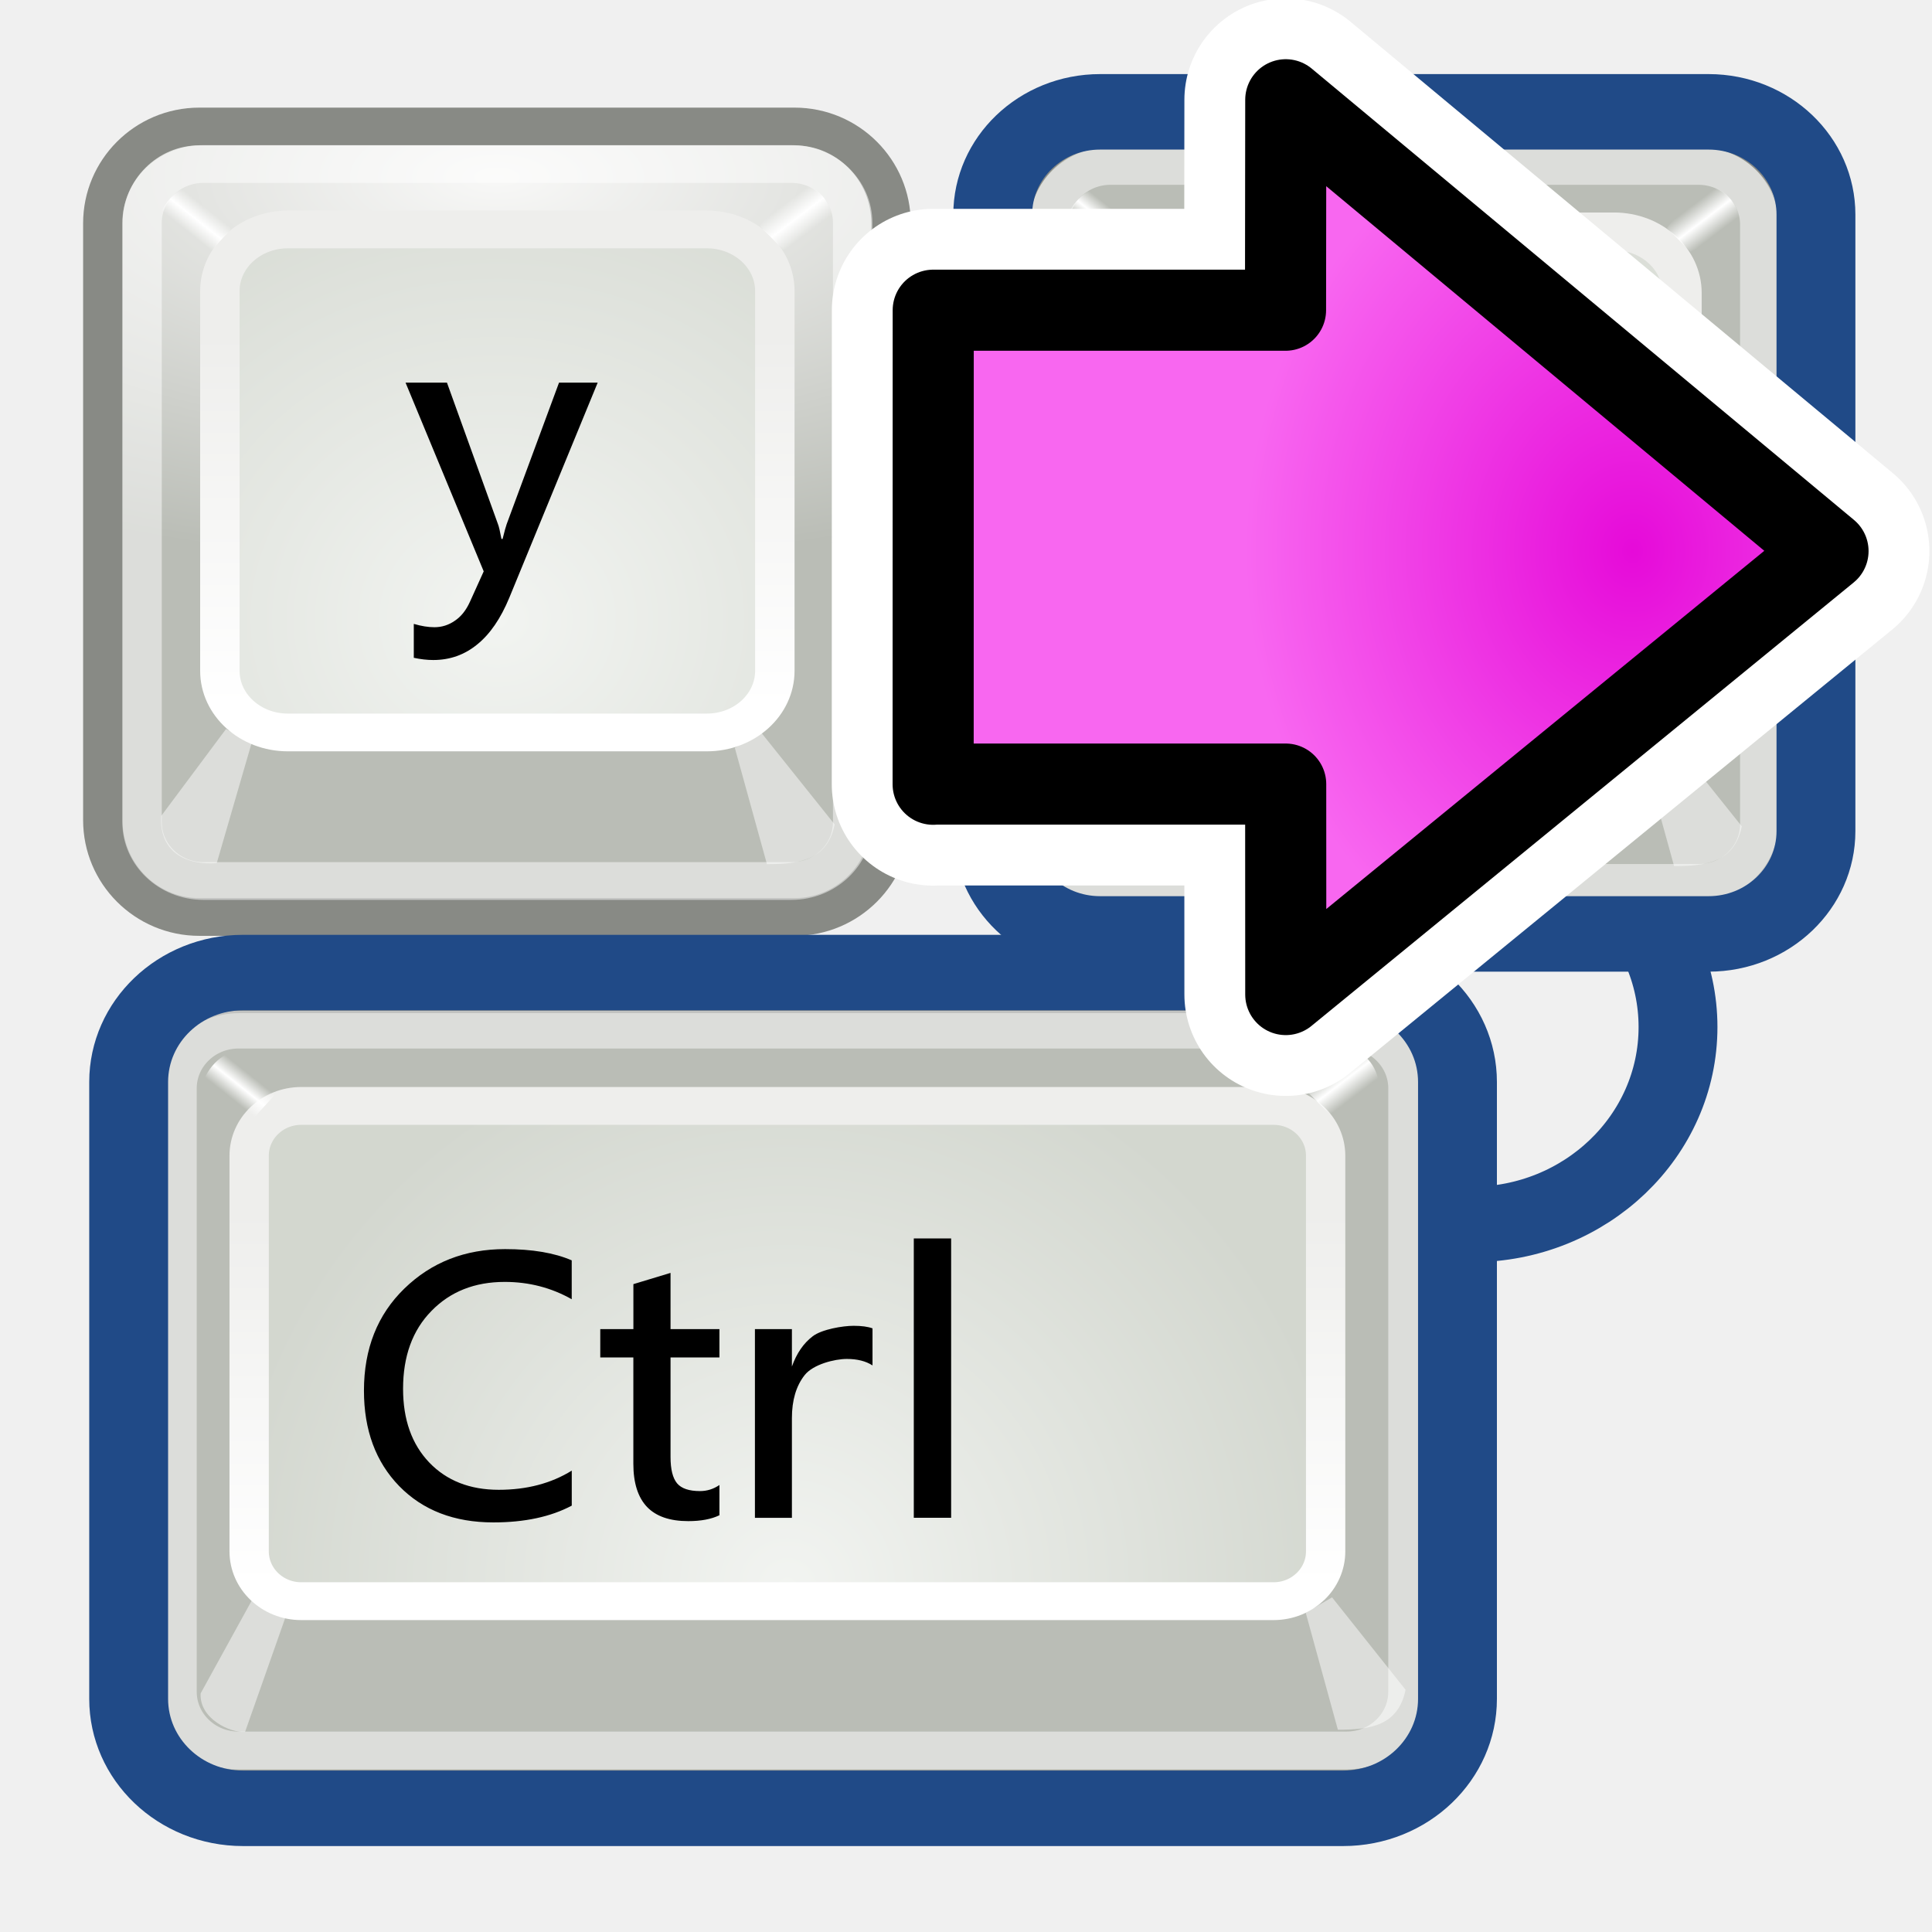
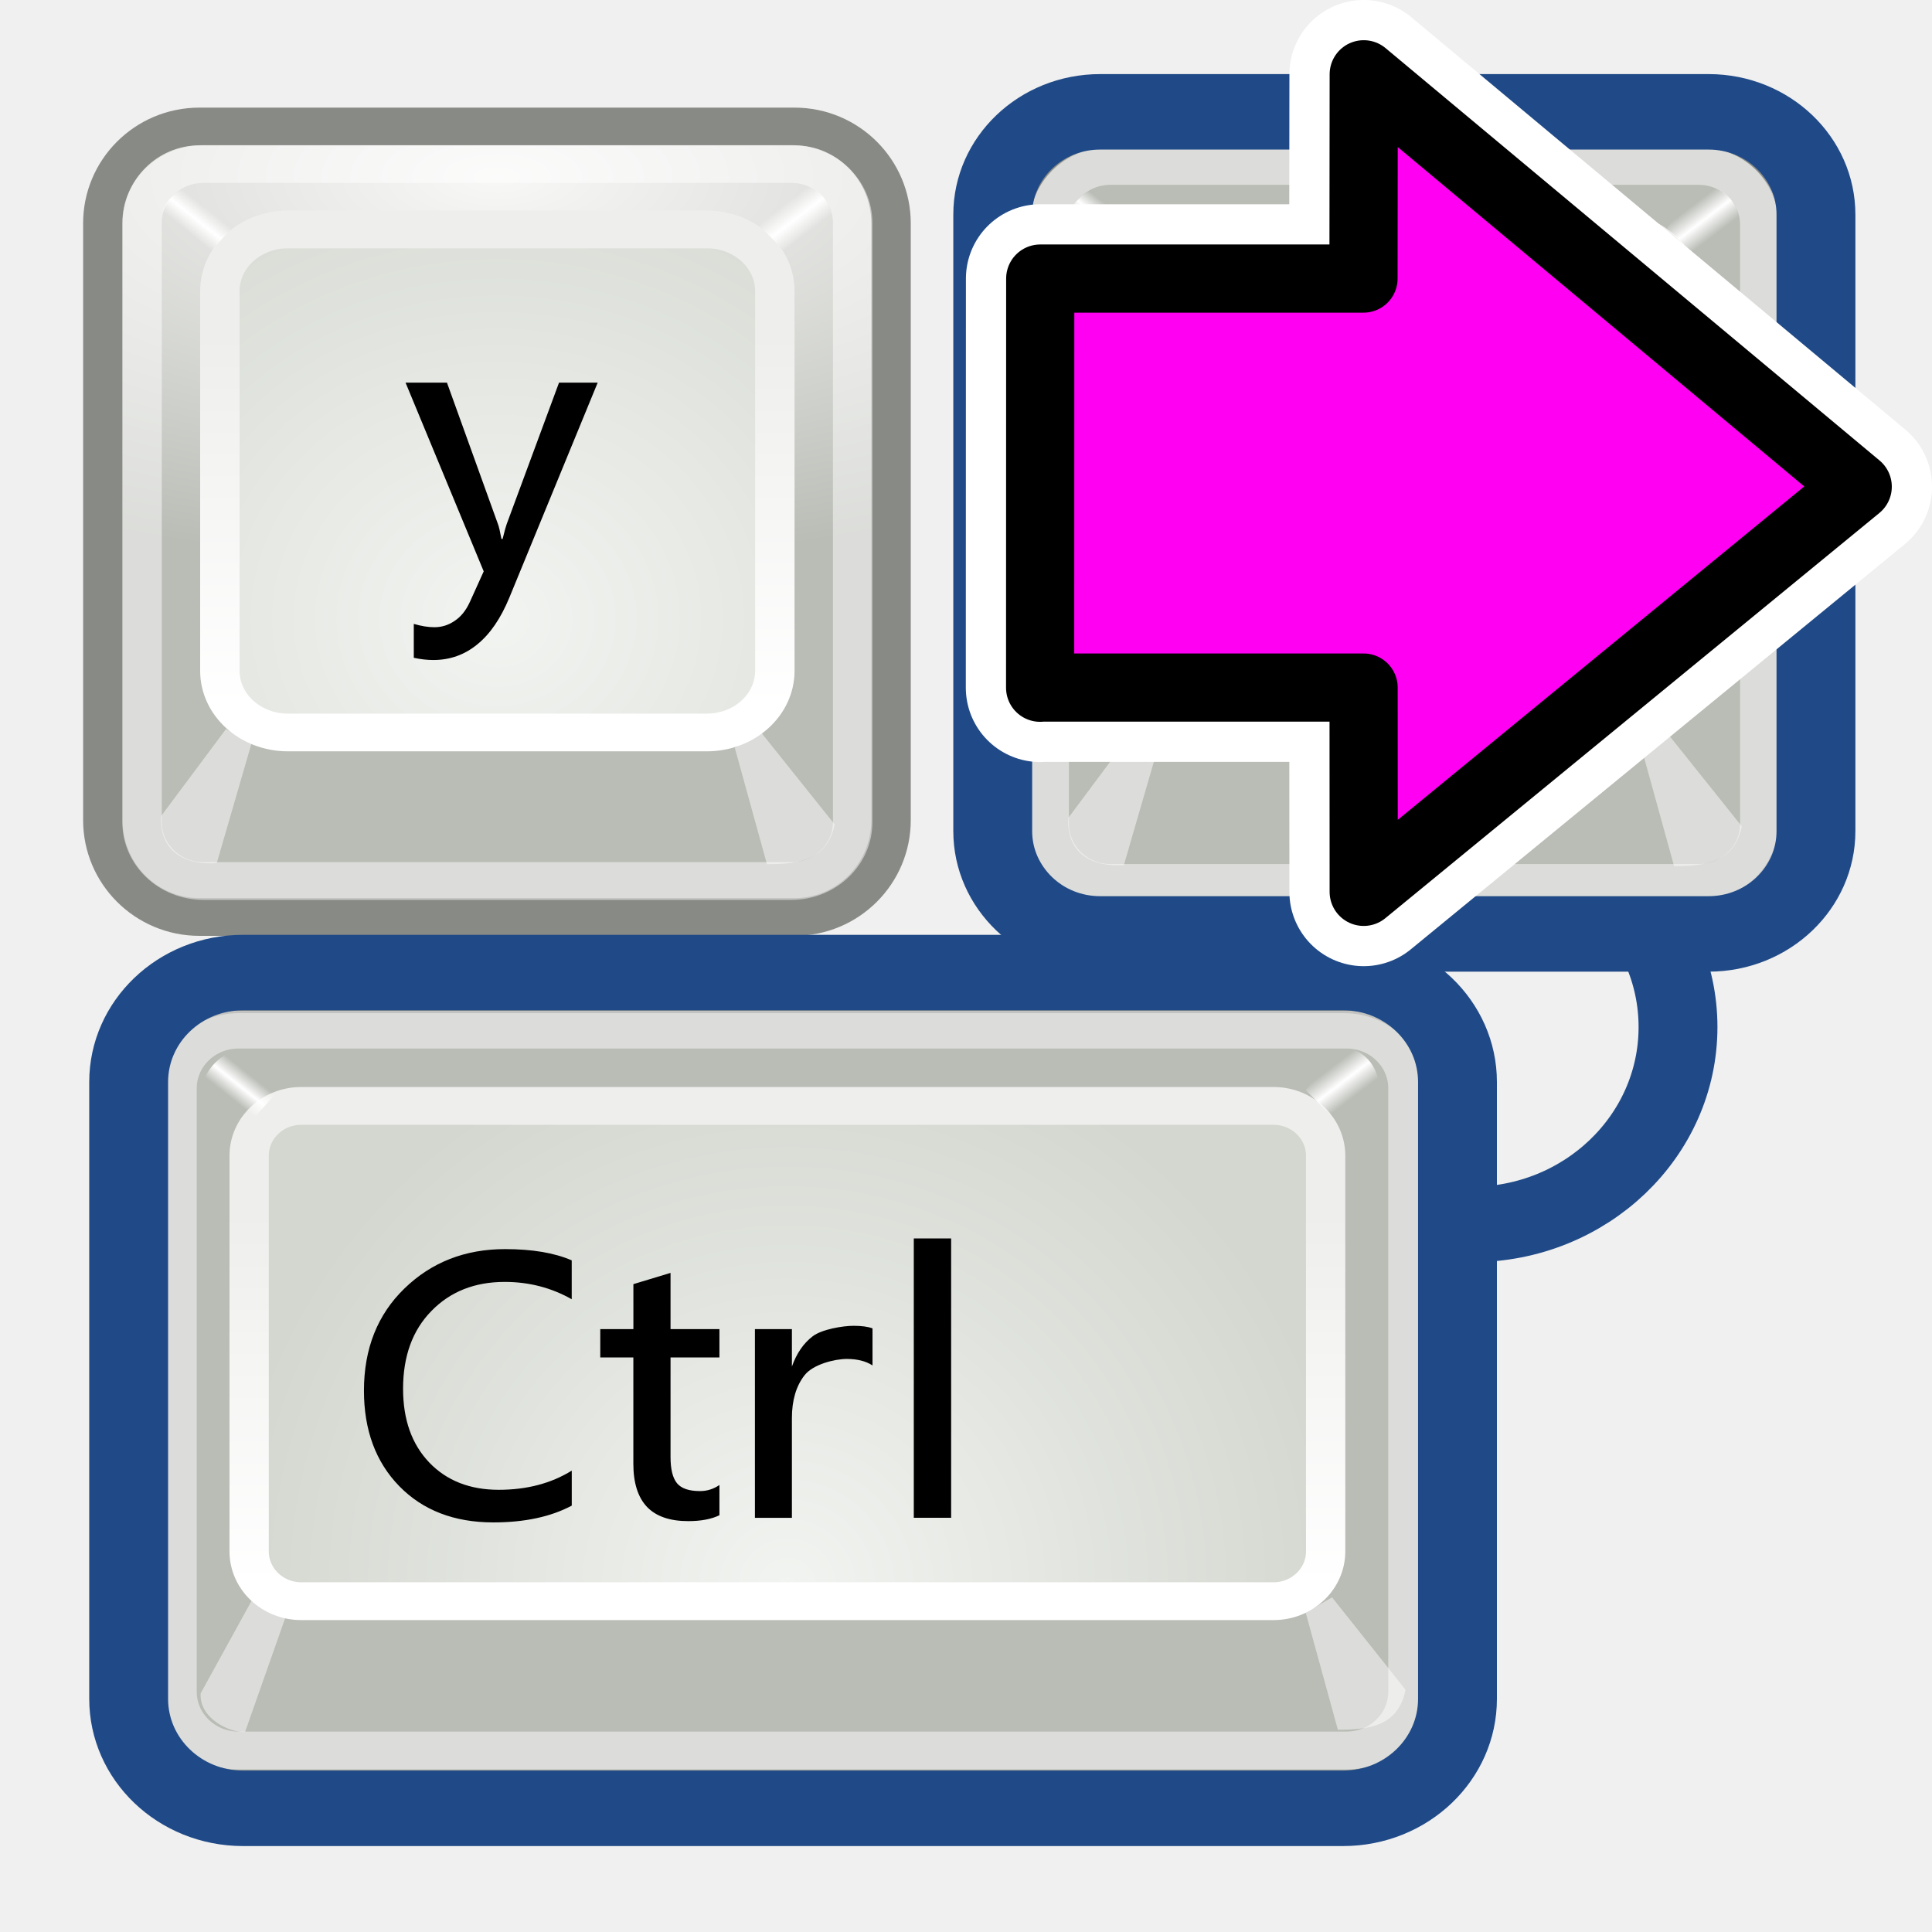
<svg xmlns="http://www.w3.org/2000/svg" xmlns:xlink="http://www.w3.org/1999/xlink" height="26" width="26" version="1.1" id="svg2">
  <defs id="defs4">
    <linearGradient id="a">
      <stop stop-color="#fff" stop-opacity="0" offset="0" id="stop7" />
      <stop stop-color="#fff" offset=".5" id="stop9" />
      <stop stop-color="#fff" stop-opacity="0" offset="1" id="stop11" />
    </linearGradient>
    <linearGradient id="r">
      <stop stop-color="#eeeeec" offset="0" id="stop14" />
      <stop stop-color="#fff" offset="1" id="stop16" />
    </linearGradient>
    <linearGradient id="q">
      <stop stop-color="#f2f4f1" offset="0" id="stop19" />
      <stop stop-color="#d3d7cf" offset="1" id="stop21" />
    </linearGradient>
    <radialGradient id="b" gradientUnits="userSpaceOnUse" cy="39.812" cx="24.25" gradientTransform="matrix(1,0,0,0.39928,0,23.916)" r="17.375">
      <stop offset="0" id="stop24" />
      <stop stop-opacity="0" offset="1" id="stop26" />
    </radialGradient>
    <radialGradient id="w" gradientUnits="userSpaceOnUse" cy="6.249" cx="15.49" gradientTransform="matrix(2.2033,0,0,0.98135,-18.638,-0.28028)" r="10.495">
      <stop stop-color="#f8f8f7" offset="0" id="stop29" />
      <stop stop-color="#babdb6" offset="1" id="stop31" />
    </radialGradient>
    <radialGradient id="s" xlink:href="#q" gradientUnits="userSpaceOnUse" cy="29.5" cx="24.5" gradientTransform="matrix(1.0452,0,0,0.98974,-41.108,-11.647)" r="15.095" />
    <linearGradient id="n" y2="34.095" xlink:href="#r" gradientUnits="userSpaceOnUse" x2="24.095" gradientTransform="matrix(0.48215,0,0,0.45656,-27.118,4.2668)" y1="12.595" x1="24.095" />
    <linearGradient id="o" y2="8.162" xlink:href="#a" gradientUnits="userSpaceOnUse" x2="39.438" gradientTransform="matrix(0.52416,0,0,0.52416,2.4096,3.2809)" y1="6.717" x1="38.293" />
    <linearGradient id="p" y2="6.784" xlink:href="#a" gradientUnits="userSpaceOnUse" x2="9.068" gradientTransform="matrix(0.52416,0,0,0.52416,3.5291,3.2482)" y1="7.933" x1="8.117" />
    <radialGradient id="x" xlink:href="#q" gradientUnits="userSpaceOnUse" cy="31.887" cx="32.124" gradientTransform="matrix(0.95075,0,0,0.98974,-7.702,-11.432)" r="15.095" />
    <linearGradient id="t" y2="34.095" xlink:href="#r" gradientUnits="userSpaceOnUse" x2="24.095" gradientTransform="matrix(0.43857,0,0,0.45656,5.0237,4.4817)" y1="12.595" x1="24.095" />
    <linearGradient id="u" y2="8.162" xlink:href="#a" gradientUnits="userSpaceOnUse" x2="39.438" gradientTransform="matrix(0.52416,0,0,0.52416,16.239,3.1678)" y1="6.717" x1="38.293" />
    <linearGradient id="v" y2="6.784" xlink:href="#a" gradientUnits="userSpaceOnUse" x2="9.068" gradientTransform="matrix(0.52416,0,0,0.52416,4.6103,3.1975)" y1="7.933" x1="8.117" />
    <radialGradient id="e-3" gradientUnits="userSpaceOnUse" cy="20.494" cx="35.293" gradientTransform="matrix(0,-0.84302,1.0202,0,-4.896325,41.05942)" r="16.956">
      <stop stop-color="#73d216" offset="0" id="stop12-7-6" />
      <stop stop-color="#4e9a06" offset="1" id="stop14-2-7" />
    </radialGradient>
    <radialGradient xlink:href="#b-3" id="radialGradient4235" gradientUnits="userSpaceOnUse" gradientTransform="matrix(1,0,0,0.39928,0,23.916)" cx="24.25" cy="39.812" r="17.375" />
    <radialGradient id="b-3" gradientUnits="userSpaceOnUse" cy="39.812" cx="24.25" gradientTransform="matrix(1,0,0,0.39928,0,23.916)" r="17.375">
      <stop offset="0" id="stop24-6" />
      <stop stop-opacity="0" offset="1" id="stop26-7" />
    </radialGradient>
    <radialGradient id="w-5" gradientUnits="userSpaceOnUse" cy="6.249" cx="15.49" gradientTransform="matrix(2.2033,0,0,0.98135,-18.638,-0.28028)" r="10.495">
      <stop stop-color="#f8f8f7" offset="0" id="stop29-3" />
      <stop stop-color="#babdb6" offset="1" id="stop31-5" />
    </radialGradient>
    <radialGradient xlink:href="#q" id="radialGradient4237" gradientUnits="userSpaceOnUse" gradientTransform="matrix(1.0452,0,0,0.98974,-41.108,-11.647)" cx="24.5" cy="29.5" r="15.095" />
    <linearGradient xlink:href="#a" id="linearGradient4243" gradientUnits="userSpaceOnUse" gradientTransform="matrix(0.52416,0,0,0.52416,3.5291,3.2482)" x1="8.117" y1="7.933" x2="9.068" y2="6.784" />
    <radialGradient xlink:href="#b-3" id="radialGradient4245" gradientUnits="userSpaceOnUse" gradientTransform="matrix(1,0,0,0.39928,0,23.916)" cx="24.25" cy="39.812" r="17.375" />
    <radialGradient id="radialGradient4254" gradientUnits="userSpaceOnUse" cy="39.812" cx="24.25" gradientTransform="matrix(1,0,0,0.39928,0,23.916)" r="17.375">
      <stop offset="0" id="stop4256" />
      <stop stop-opacity="0" offset="1" id="stop4258" />
    </radialGradient>
    <radialGradient id="s-9" xlink:href="#q" gradientUnits="userSpaceOnUse" cy="29.5" cx="24.5" gradientTransform="matrix(1.0452,0,0,0.98974,-41.108,-11.647)" r="15.095" />
    <linearGradient id="linearGradient4329" y2="34.095" xlink:href="#r" gradientUnits="userSpaceOnUse" x2="24.095" gradientTransform="matrix(0.48215,0,0,0.45656,-27.118,4.2668)" y1="12.595" x1="24.095" />
    <linearGradient id="linearGradient4331" y2="8.162" xlink:href="#a" gradientUnits="userSpaceOnUse" x2="39.438" gradientTransform="matrix(0.52416,0,0,0.52416,2.4096,3.2809)" y1="6.717" x1="38.293" />
    <linearGradient id="linearGradient4333" y2="6.784" xlink:href="#a" gradientUnits="userSpaceOnUse" x2="9.068" gradientTransform="matrix(0.52416,0,0,0.52416,3.5291,3.2482)" y1="7.933" x1="8.117" />
    <radialGradient xlink:href="#b-3" id="radialGradient4247" gradientUnits="userSpaceOnUse" gradientTransform="matrix(1,0,0,0.39928,0,23.916)" cx="24.25" cy="39.812" r="17.375" />
    <radialGradient id="radialGradient4293" gradientUnits="userSpaceOnUse" cy="39.812" cx="24.25" gradientTransform="matrix(1,0,0,0.39928,0,23.916)" r="17.375">
      <stop offset="0" id="stop4295" />
      <stop stop-opacity="0" offset="1" id="stop4297" />
    </radialGradient>
    <radialGradient id="x-3" xlink:href="#q" gradientUnits="userSpaceOnUse" cy="31.887" cx="32.124" gradientTransform="matrix(0.95075,0,0,0.98974,-7.702,-11.432)" r="15.095" />
    <linearGradient id="linearGradient4340" y2="34.095" xlink:href="#r" gradientUnits="userSpaceOnUse" x2="24.095" gradientTransform="matrix(0.43857,0,0,0.45656,5.0237,4.4817)" y1="12.595" x1="24.095" />
    <linearGradient id="linearGradient4342" y2="8.162" xlink:href="#a" gradientUnits="userSpaceOnUse" x2="39.438" gradientTransform="matrix(0.52416,0,0,0.52416,16.239,3.1678)" y1="6.717" x1="38.293" />
    <linearGradient id="linearGradient4344" y2="6.784" xlink:href="#a" gradientUnits="userSpaceOnUse" x2="9.068" gradientTransform="matrix(0.52416,0,0,0.52416,4.6103,3.1975)" y1="7.933" x1="8.117" />
    <linearGradient xlink:href="#r" id="linearGradient4383" gradientUnits="userSpaceOnUse" gradientTransform="matrix(0.48215,0,0,0.45656,-27.118,4.2668)" x1="24.095" y1="12.595" x2="24.095" y2="34.095" />
    <linearGradient xlink:href="#a" id="linearGradient4385" gradientUnits="userSpaceOnUse" gradientTransform="matrix(0.52416,0,0,0.52416,2.4096,3.2809)" x1="38.293" y1="6.717" x2="39.438" y2="8.162" />
    <linearGradient xlink:href="#r" id="linearGradient4387" gradientUnits="userSpaceOnUse" gradientTransform="matrix(0.48215,0,0,0.45656,-27.118,4.2668)" x1="24.095" y1="12.595" x2="24.095" y2="34.095" />
    <linearGradient xlink:href="#a" id="linearGradient4389" gradientUnits="userSpaceOnUse" gradientTransform="matrix(0.52416,0,0,0.52416,2.4096,3.2809)" x1="38.293" y1="6.717" x2="39.438" y2="8.162" />
    <linearGradient xlink:href="#a" id="linearGradient4391" gradientUnits="userSpaceOnUse" gradientTransform="matrix(0.52416,0,0,0.52416,3.5291,3.2482)" x1="8.117" y1="7.933" x2="9.068" y2="6.784" />
    <linearGradient xlink:href="#r" id="linearGradient4393" gradientUnits="userSpaceOnUse" gradientTransform="matrix(0.43857,0,0,0.45656,5.0237,4.4817)" x1="24.095" y1="12.595" x2="24.095" y2="34.095" />
    <linearGradient xlink:href="#a" id="linearGradient4395" gradientUnits="userSpaceOnUse" gradientTransform="matrix(0.52416,0,0,0.52416,16.239,3.1678)" x1="38.293" y1="6.717" x2="39.438" y2="8.162" />
    <linearGradient xlink:href="#a" id="linearGradient4397" gradientUnits="userSpaceOnUse" gradientTransform="matrix(0.52416,0,0,0.52416,4.6103,3.1975)" x1="8.117" y1="7.933" x2="9.068" y2="6.784" />
    <radialGradient id="radialGradient4841" gradientUnits="userSpaceOnUse" cy="20.494" cx="35.293" gradientTransform="matrix(0,-0.84302,1.0202,0,-4.896325,41.05942)" r="16.956">
      <stop stop-color="#73d216" offset="0" id="stop4843" style="stop-color:#e60ad9;stop-opacity:1" />
      <stop stop-color="#4e9a06" offset="1" id="stop4845" style="stop-color:#b608ac;stop-opacity:1" />
    </radialGradient>
-     <radialGradient xlink:href="#radialGradient4841-3" id="radialGradient4165" gradientUnits="userSpaceOnUse" gradientTransform="matrix(0.2818472,0,0,-0.3311612,12.94897,17.58882)" cx="34.857" cy="28.374" fx="34.857" fy="28.374" r="16.956" />
    <radialGradient id="radialGradient4841-3" gradientUnits="userSpaceOnUse" cy="20.494" cx="35.293" gradientTransform="matrix(0,-0.84302,1.0202,0,-4.896325,41.05942)" r="16.956">
      <stop stop-color="#73d216" offset="0" id="stop4843-6" style="stop-color:#e60ad9;stop-opacity:1" />
      <stop stop-color="#4e9a06" offset="1" id="stop4845-7" style="stop-color:#b608ac;stop-opacity:1" />
    </radialGradient>
-     <radialGradient xlink:href="#radialGradient5209" id="radialGradient4839" gradientUnits="userSpaceOnUse" gradientTransform="matrix(0.2818472,0,0,-0.3311612,12.94897,17.58882)" cx="34.857" cy="28.374" fx="34.857" fy="28.374" r="16.956" />
    <radialGradient r="16.956" gradientTransform="matrix(0,-0.84302,1.0202,0,-4.896325,41.05942)" cx="35.293" cy="20.494" gradientUnits="userSpaceOnUse" id="radialGradient5209">
      <stop style="stop-color:#e60ad9;stop-opacity:1" id="stop5211" offset="0" stop-color="#73d216" />
      <stop style="stop-color:#f867f0;stop-opacity:1" id="stop5213" offset="1" stop-color="#4e9a06" />
    </radialGradient>
  </defs>
  <g id="g41-6" transform="matrix(0.5306582,0,0,0.50793,0.05991435,0.9341323)">
    <g id="g43-0" transform="translate(-3,-2.9938)">
      <path id="path45-6" display="block" transform="matrix(0.52416,0,0,0.27388,2.4483,12.696)" d="m 41.625,39.812 a 17.375,6.938 0 1 1 -34.75,0 17.375,6.938 0 1 1 34.75,0 z" style="color:#000000;display:block;opacity:0.389;fill:url(#radialGradient4235)" />
      <rect id="rect47-2" x="5.495" y="4.506" width="19.989" height="20.944" ry="2.566" rx="2.449" display="block" style="color:#000000;display:block;fill:url(#w-5);stroke:#888a85" />
      <rect id="rect49-6" x="-22.537" y="7.234" width="14.074" height="13.327" ry="1.633" rx="1.724" display="block" transform="scale(-1,1)" style="color:#000000;display:block;fill:url(#radialGradient4237);stroke:url(#linearGradient4383)" />
      <rect id="rect51-1" x="6.49" y="5.5" width="18.021" height="18.997" ry="1.557" rx="1.557" display="block" style="color:#000000;display:block;opacity:0.489;fill:none;stroke:#ffffff" />
      <path id="path53-8" display="block" d="m 6.976,22.772 c -0.056,0.833 0.489,1.319 1.408,1.25 l 0.881,-3.17 -0.646,-0.382 -1.643,2.302 z" style="color:#000000;display:block;opacity:0.489;fill:#ffffff" />
      <path id="path55-7" display="block" d="m 24.054,22.999 c -0.187,0.943 -0.887,1.054 -1.717,1.051 l -0.815,-3.082 0.668,-0.405 1.864,2.435 z" style="color:#000000;display:block;opacity:0.489;fill:#ffffff" />
      <path id="path57-9" d="M 24.03,7.082 C 23.977,6.5 23.65,6.053 23.016,6 l -0.861,1.144 0.602,0.635 1.273,-0.697 z" display="block" style="color:#000000;display:block;fill:url(#linearGradient4385)" />
      <path id="path59-2" d="M 6.903,6.983 C 7.044,6.467 7.449,6.031 8.017,6 L 8.779,7.188 8.22,7.822 6.903,6.983 Z" display="block" style="color:#000000;display:block;fill:url(#linearGradient4243)" />
    </g>
    <path id="path61-0" display="block" transform="matrix(0.38423,0,0,0.38423,25.257,17.865)" d="m 44.725,19.539 a 13.612,13.612 0 1 1 -27.224,0 13.612,13.612 0 1 1 27.224,0 z" style="color:#000000;display:block;fill:none;stroke:#204a87;stroke-width:5.205" />
    <g id="g63-2" transform="translate(20.005,-2.9431)">
      <path id="path65-3" display="block" transform="matrix(0.52416,0,0,0.27388,2.4483,12.696)" d="m 41.625,39.812 a 17.375,6.938 0 1 1 -34.75,0 17.375,6.938 0 1 1 34.75,0 z" style="color:#000000;display:block;opacity:0.389;fill:url(#radialGradient4245)" />
      <rect id="rect67-7" x="5.495" y="4.506" width="19.989" height="20.944" ry="2.566" rx="2.449" display="block" style="color:#000000;display:block;fill:#babdb6;stroke:#888a85" />
      <rect id="rect69-5" x="-22.537" y="7.234" width="14.074" height="13.327" ry="1.633" rx="1.724" display="block" transform="scale(-1,1)" style="color:#000000;display:block;fill:url(#s-9);stroke:url(#linearGradient4387)" />
      <rect id="rect71-9" x="6.49" y="5.5" width="18.021" height="18.997" ry="1.557" rx="1.557" display="block" style="color:#000000;display:block;opacity:0.489;fill:none;stroke:#ffffff" />
      <path id="path73-2" display="block" d="m 6.976,22.772 c -0.056,0.833 0.489,1.319 1.408,1.25 l 0.881,-3.17 -0.646,-0.382 -1.643,2.302 z" style="color:#000000;display:block;opacity:0.489;fill:#ffffff" />
      <path id="path75-2" display="block" d="m 24.054,22.999 c -0.187,0.943 -0.887,1.054 -1.717,1.051 l -0.815,-3.082 0.668,-0.405 1.864,2.435 z" style="color:#000000;display:block;opacity:0.489;fill:#ffffff" />
      <path id="path77-8" d="M 24.03,7.082 C 23.977,6.5 23.65,6.053 23.016,6 l -0.861,1.144 0.602,0.635 1.273,-0.697 z" display="block" style="color:#000000;display:block;fill:url(#linearGradient4389)" />
      <path id="path79-9" d="M 6.903,6.983 C 7.044,6.467 7.449,6.031 8.017,6 L 8.779,7.188 8.22,7.822 6.903,6.983 Z" display="block" style="color:#000000;display:block;fill:url(#linearGradient4391)" />
    </g>
    <g id="g81-7" transform="matrix(1,0,0,1.0054,-2.9845,19.973)">
      <path id="path83-3" display="block" transform="matrix(0.52416,0,0,0.27388,2.4483,12.696)" d="m 41.625,39.812 a 17.375,6.938 0 1 1 -34.75,0 17.375,6.938 0 1 1 34.75,0 z" style="color:#000000;display:block;opacity:0.389;fill:url(#radialGradient4247)" />
      <rect id="rect85-6" x="6.365" y="4.506" width="33.16" height="20.944" ry="2.553" rx="2.566" display="block" style="color:#000000;display:block;fill:#babdb6;stroke:#888a85;stroke-width:0.997" />
      <rect id="rect87-1" x="9.19" y="7.449" width="27.3" height="13.051" ry="1.313" rx="1.321" display="block" style="color:#000000;display:block;fill:url(#x-3);stroke:url(#linearGradient4393);stroke-width:0.997" />
      <rect id="rect89-2" x="7.362" y="5.438" width="31.215" height="18.997" ry="1.548" rx="1.557" display="block" style="color:#000000;display:block;opacity:0.489;fill:none;stroke:#ffffff;stroke-width:0.997" />
      <path id="path91-9" display="block" d="m 7.96,22.928 c -0.04,0.676 0.77,1.053 1.127,1.016 l 1.038,-3.061 -0.771,-0.585 -1.393,2.63 z" style="color:#000000;display:block;opacity:0.489;fill:#ffffff" />
      <path id="path93-3" display="block" d="m 38.517,22.836 c -0.187,0.943 -0.887,1.054 -1.717,1.051 l -0.815,-3.082 0.668,-0.405 1.864,2.435 z" style="color:#000000;display:block;opacity:0.489;fill:#ffffff" />
      <path id="path95-1" d="M 37.859,6.969 C 37.807,6.387 37.48,5.94 36.845,5.887 l -0.861,1.144 0.602,0.635 1.273,-0.697 z" display="block" style="color:#000000;display:block;fill:url(#linearGradient4395)" />
      <path id="path97-9" d="M 7.984,6.932 C 8.125,6.416 8.53,5.981 9.098,5.949 L 9.86,7.137 9.301,7.772 7.984,6.932 Z" display="block" style="color:#000000;display:block;fill:url(#linearGradient4397)" />
    </g>
    <path id="path99-4" d="m 15.044,8.3 -2.241,5.698 c -0.218,0.55 -0.488,0.962 -0.811,1.235 -0.322,0.277 -0.695,0.415 -1.118,0.415 -0.156,-3e-6 -0.321,-0.02 -0.493,-0.059 l 0,-0.898 c 0.192,0.059 0.366,0.088 0.522,0.088 0.189,-10e-7 0.361,-0.057 0.518,-0.171 0.16,-0.111 0.288,-0.28 0.386,-0.508 l 0.347,-0.801 -1.982,-5 1.05,0 1.294,3.75 c 0.023,0.059 0.052,0.189 0.088,0.391 l 0.029,0 c 0.049,-0.205 0.083,-0.335 0.103,-0.391 l 1.328,-3.75 0.981,0" />
    <path id="path101-7" d="m 39.715,8.938 -1.68,2.519 1.67,2.481 -1.099,0 -1.152,-1.948 -1.191,1.948 -1.079,0 1.724,-2.461 -1.621,-2.539 1.099,0 1.108,2.041 1.191,-2.041 1.03,0" />
    <path id="path103-8" d="m 14.386,38.053 c -0.534,0.296 -1.196,0.444 -1.987,0.444 -0.993,0 -1.789,-0.321 -2.388,-0.962 -0.596,-0.641 -0.894,-1.484 -0.894,-2.529 -4e-7,-1.11 0.342,-2.012 1.025,-2.705 0.687,-0.697 1.538,-1.045 2.554,-1.045 0.687,7e-6 1.25,0.099 1.69,0.298 l 0,1.03 c -0.518,-0.306 -1.084,-0.459 -1.699,-0.459 -0.762,6e-6 -1.382,0.257 -1.86,0.771 -0.479,0.511 -0.718,1.198 -0.718,2.061 -10e-7,0.817 0.221,1.468 0.664,1.953 0.443,0.482 1.03,0.723 1.763,0.723 0.71,10e-7 1.327,-0.169 1.851,-0.508 l 0,0.928 m 3.745,0.254 c -0.205,0.104 -0.469,0.156 -0.791,0.156 -0.466,0 -0.814,-0.125 -1.045,-0.376 -0.231,-0.254 -0.347,-0.635 -0.347,-1.143 l 0,-2.817 -0.839,0 0,-0.752 0.84,0 0,-1.191 0.942,-0.298 0,1.489 1.24,0 0,0.752 -1.24,0 0,2.637 c -2e-6,0.326 0.055,0.558 0.166,0.698 0.111,0.137 0.304,0.205 0.581,0.205 0.179,1e-6 0.343,-0.054 0.493,-0.161 l 0,0.801 m 3.881,-3.97 c -0.169,-0.114 -0.386,-0.171 -0.649,-0.171 -0.312,4e-6 -0.857,0.143 -1.072,0.43 -0.215,0.286 -0.322,0.666 -0.322,1.138 l 0,2.642 -0.938,0 0,-5 0.938,0 0,0.991 c 0.12,-0.352 0.296,-0.618 0.527,-0.801 0.231,-0.186 0.765,-0.278 1.038,-0.278 0.205,5e-6 0.365,0.023 0.479,0.068 l 0,0.981 m 1.994,4.038 -0.947,0 0,-7.402 0.947,0 0,7.402" />
    <rect id="rect105-4" x="3.15" y="23.929" width="33.699" height="22.143" ry="2.9" rx="2.9" display="block" style="color:#000000;display:block;fill:none;stroke:#204a87;stroke-width:2" />
    <rect id="rect107-5" x="25.063" y="1.124" width="20.877" height="21.781" ry="2.723" rx="2.723" display="block" style="color:#000000;display:block;fill:none;stroke:#204a87;stroke-width:2" />
  </g>
-   <g id="g6041" transform="matrix(1.091427,0,0,1.091427,-2.884791,-1.527981)">
-     <g id="g5215">
-       <path id="path4163" stroke-miterlimit="10" d="m 14.149,11.07 0.001,-5.845 4.344,0 0.003,-2.595 6.686,5.565 -6.686,5.468 -0.001,-2.595 -4.346,0 z" style="color:#000000;fill:url(#radialGradient4165);fill-rule:evenodd;stroke:#ffffff;stroke-width:2.5;stroke-linecap:round;stroke-linejoin:round;stroke-miterlimit:10;stroke-dasharray:none;stroke-opacity:1" />
-       <path style="color:#000000;fill:url(#radialGradient4839);fill-rule:evenodd;stroke:#000000;stroke-width:1;stroke-linecap:round;stroke-linejoin:round;stroke-miterlimit:10;stroke-dasharray:none;stroke-opacity:1" d="m 14.149,11.07 0.001,-5.845 4.344,0 0.003,-2.595 6.686,5.565 -6.686,5.468 -0.001,-2.595 -4.346,0 z" stroke-miterlimit="10" id="path4837" />
+   <g id="g4315" transform="matrix(0.3426051,0,0,0.3426051,14.18431,-1.079514)">
+     <g id="g4317">
+       <path id="path4319" stroke-miterlimit="10" d="m -0.545,30.165 0.004,-16.072 12.698,0 0.009,-8.024 19.404,16.198 -19.405,15.916 -0.004,-8.024 -12.704,0 z" style="color:#000000;fill:#00ffff;fill-rule:evenodd;stroke:#ffffff;stroke-width:5.838;stroke-linecap:round;stroke-linejoin:round;stroke-miterlimit:10;stroke-dasharray:none;stroke-opacity:1" />
+       <path style="color:#000000;fill:#ff00f2;fill-opacity:1;fill-rule:evenodd;stroke:#000000;stroke-width:2.678;stroke-linecap:round;stroke-linejoin:round;stroke-miterlimit:10;stroke-dasharray:none;stroke-opacity:1" d="m -0.545,30.165 0.004,-16.072 12.698,0 0.009,-8.024 19.404,16.198 -19.405,15.916 -0.004,-8.024 -12.704,0 z" stroke-miterlimit="10" id="path4321" />
    </g>
  </g>
</svg>
